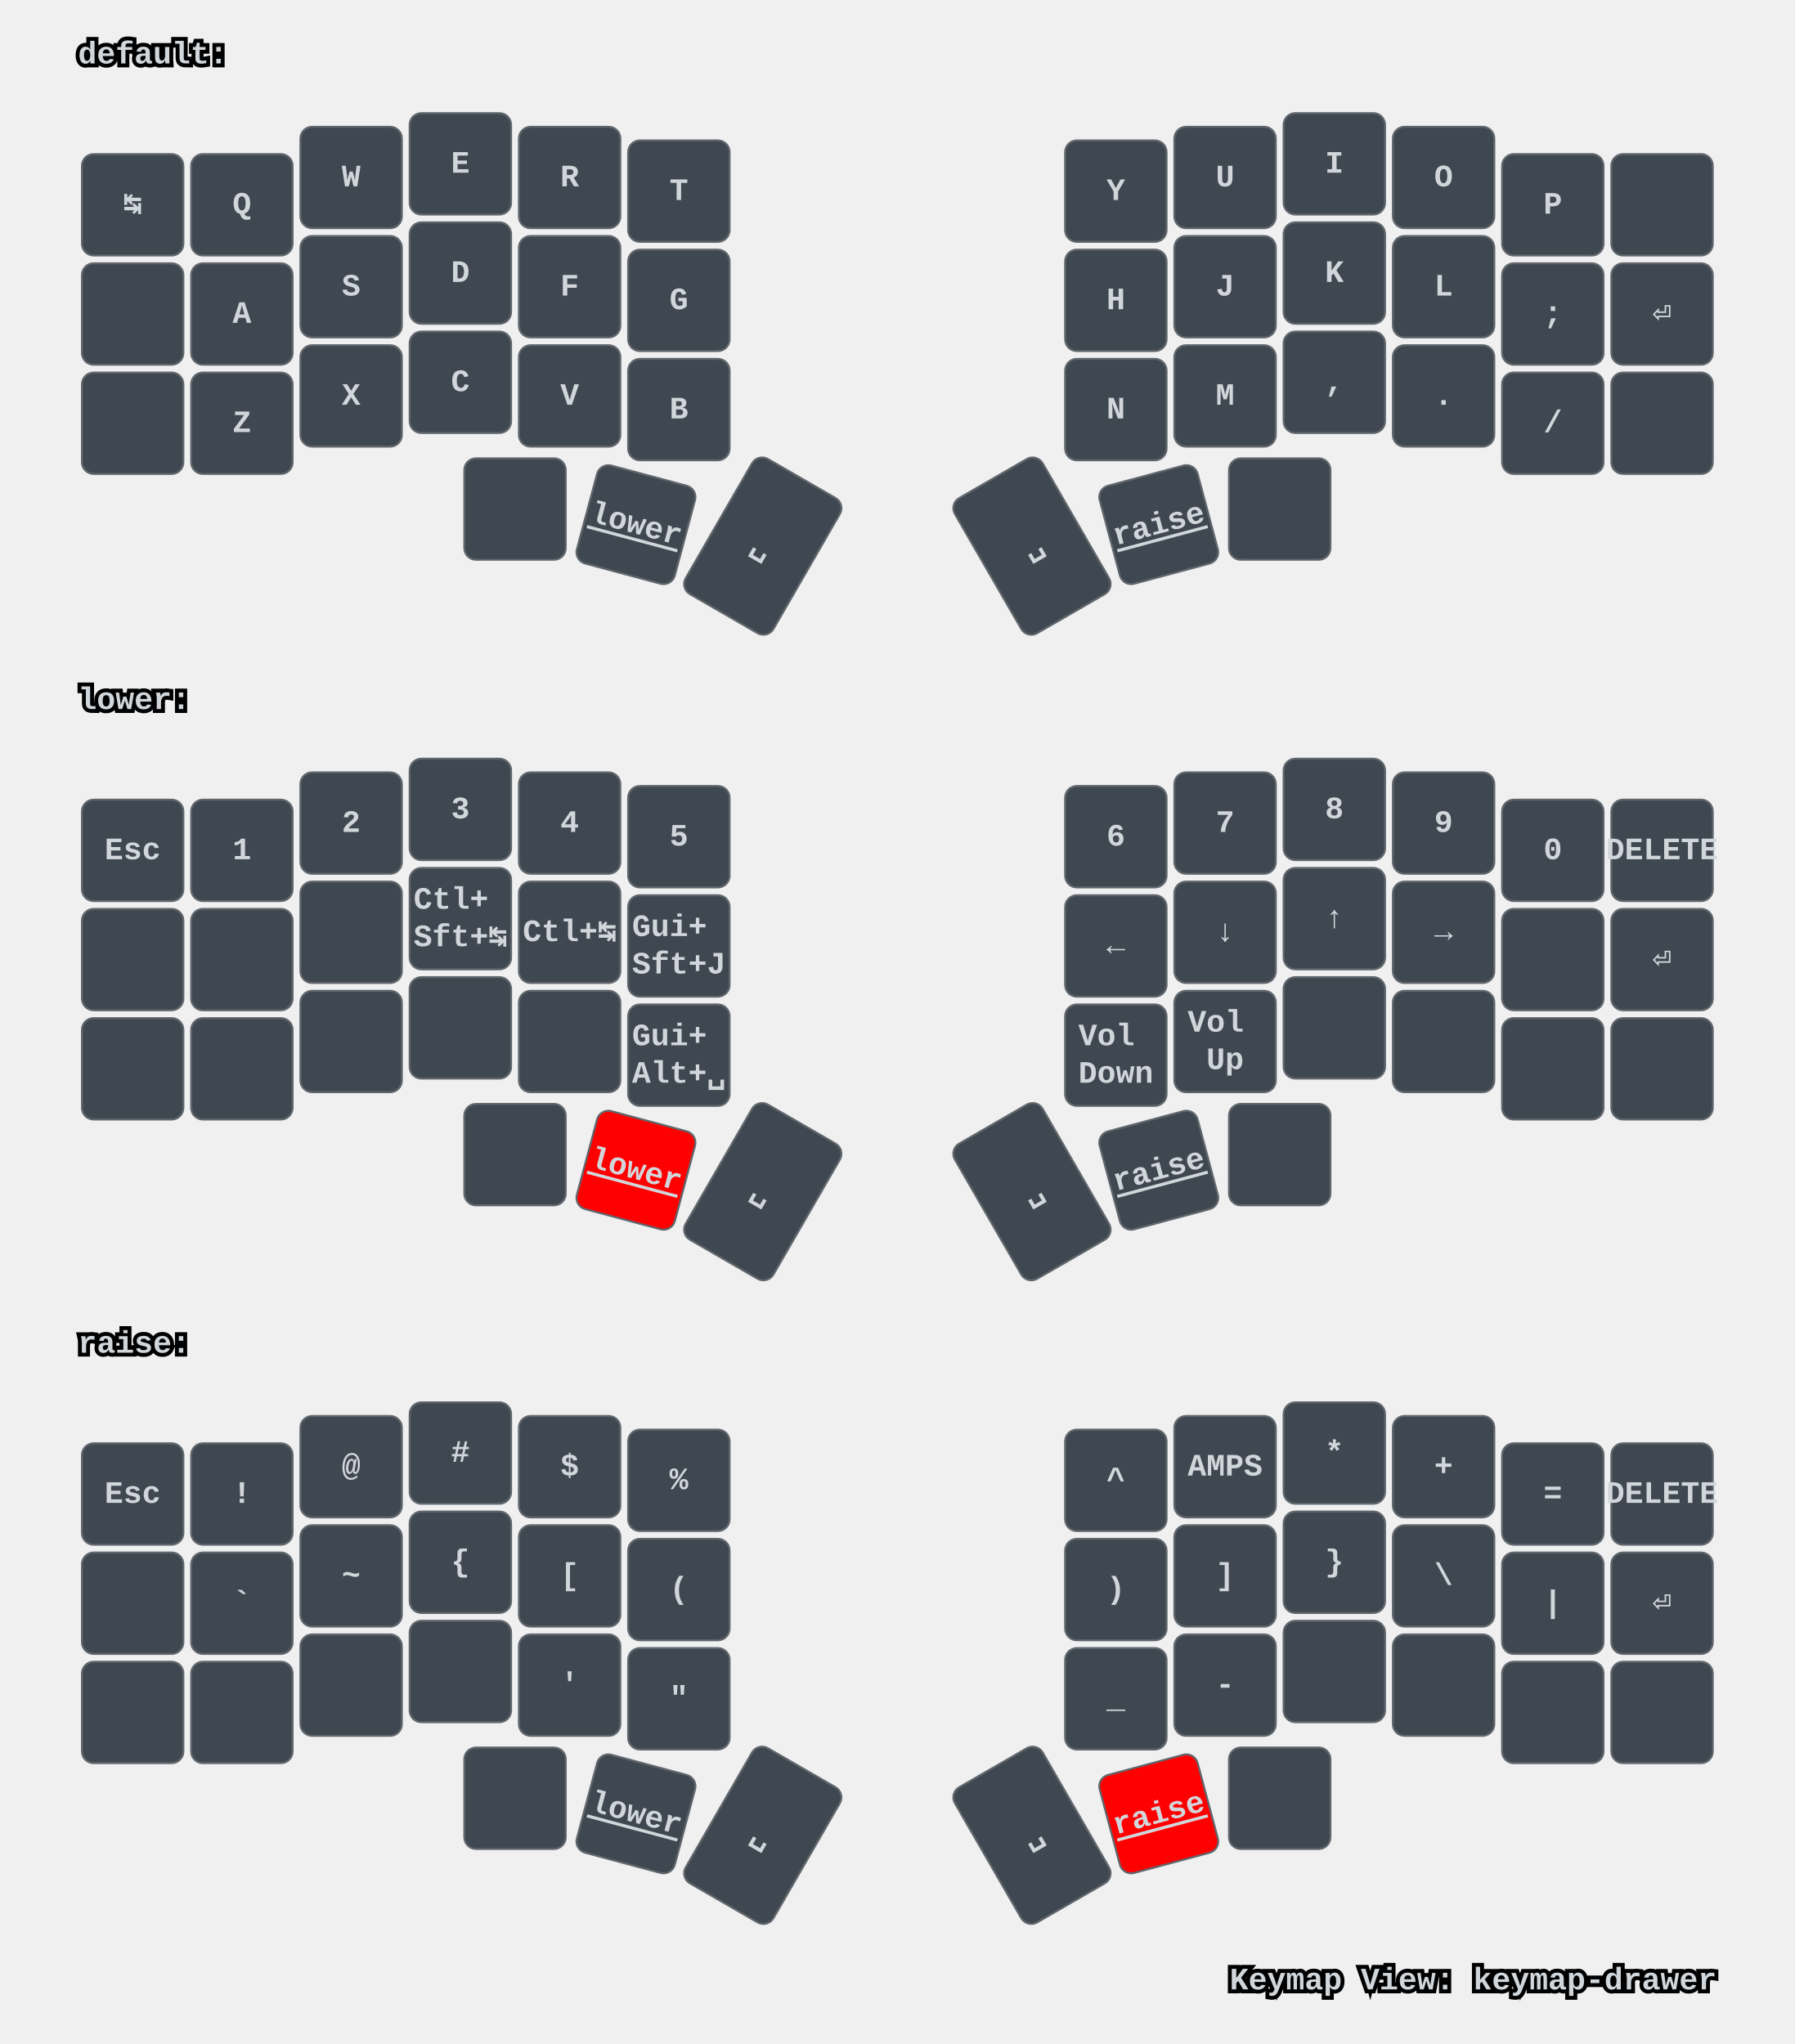
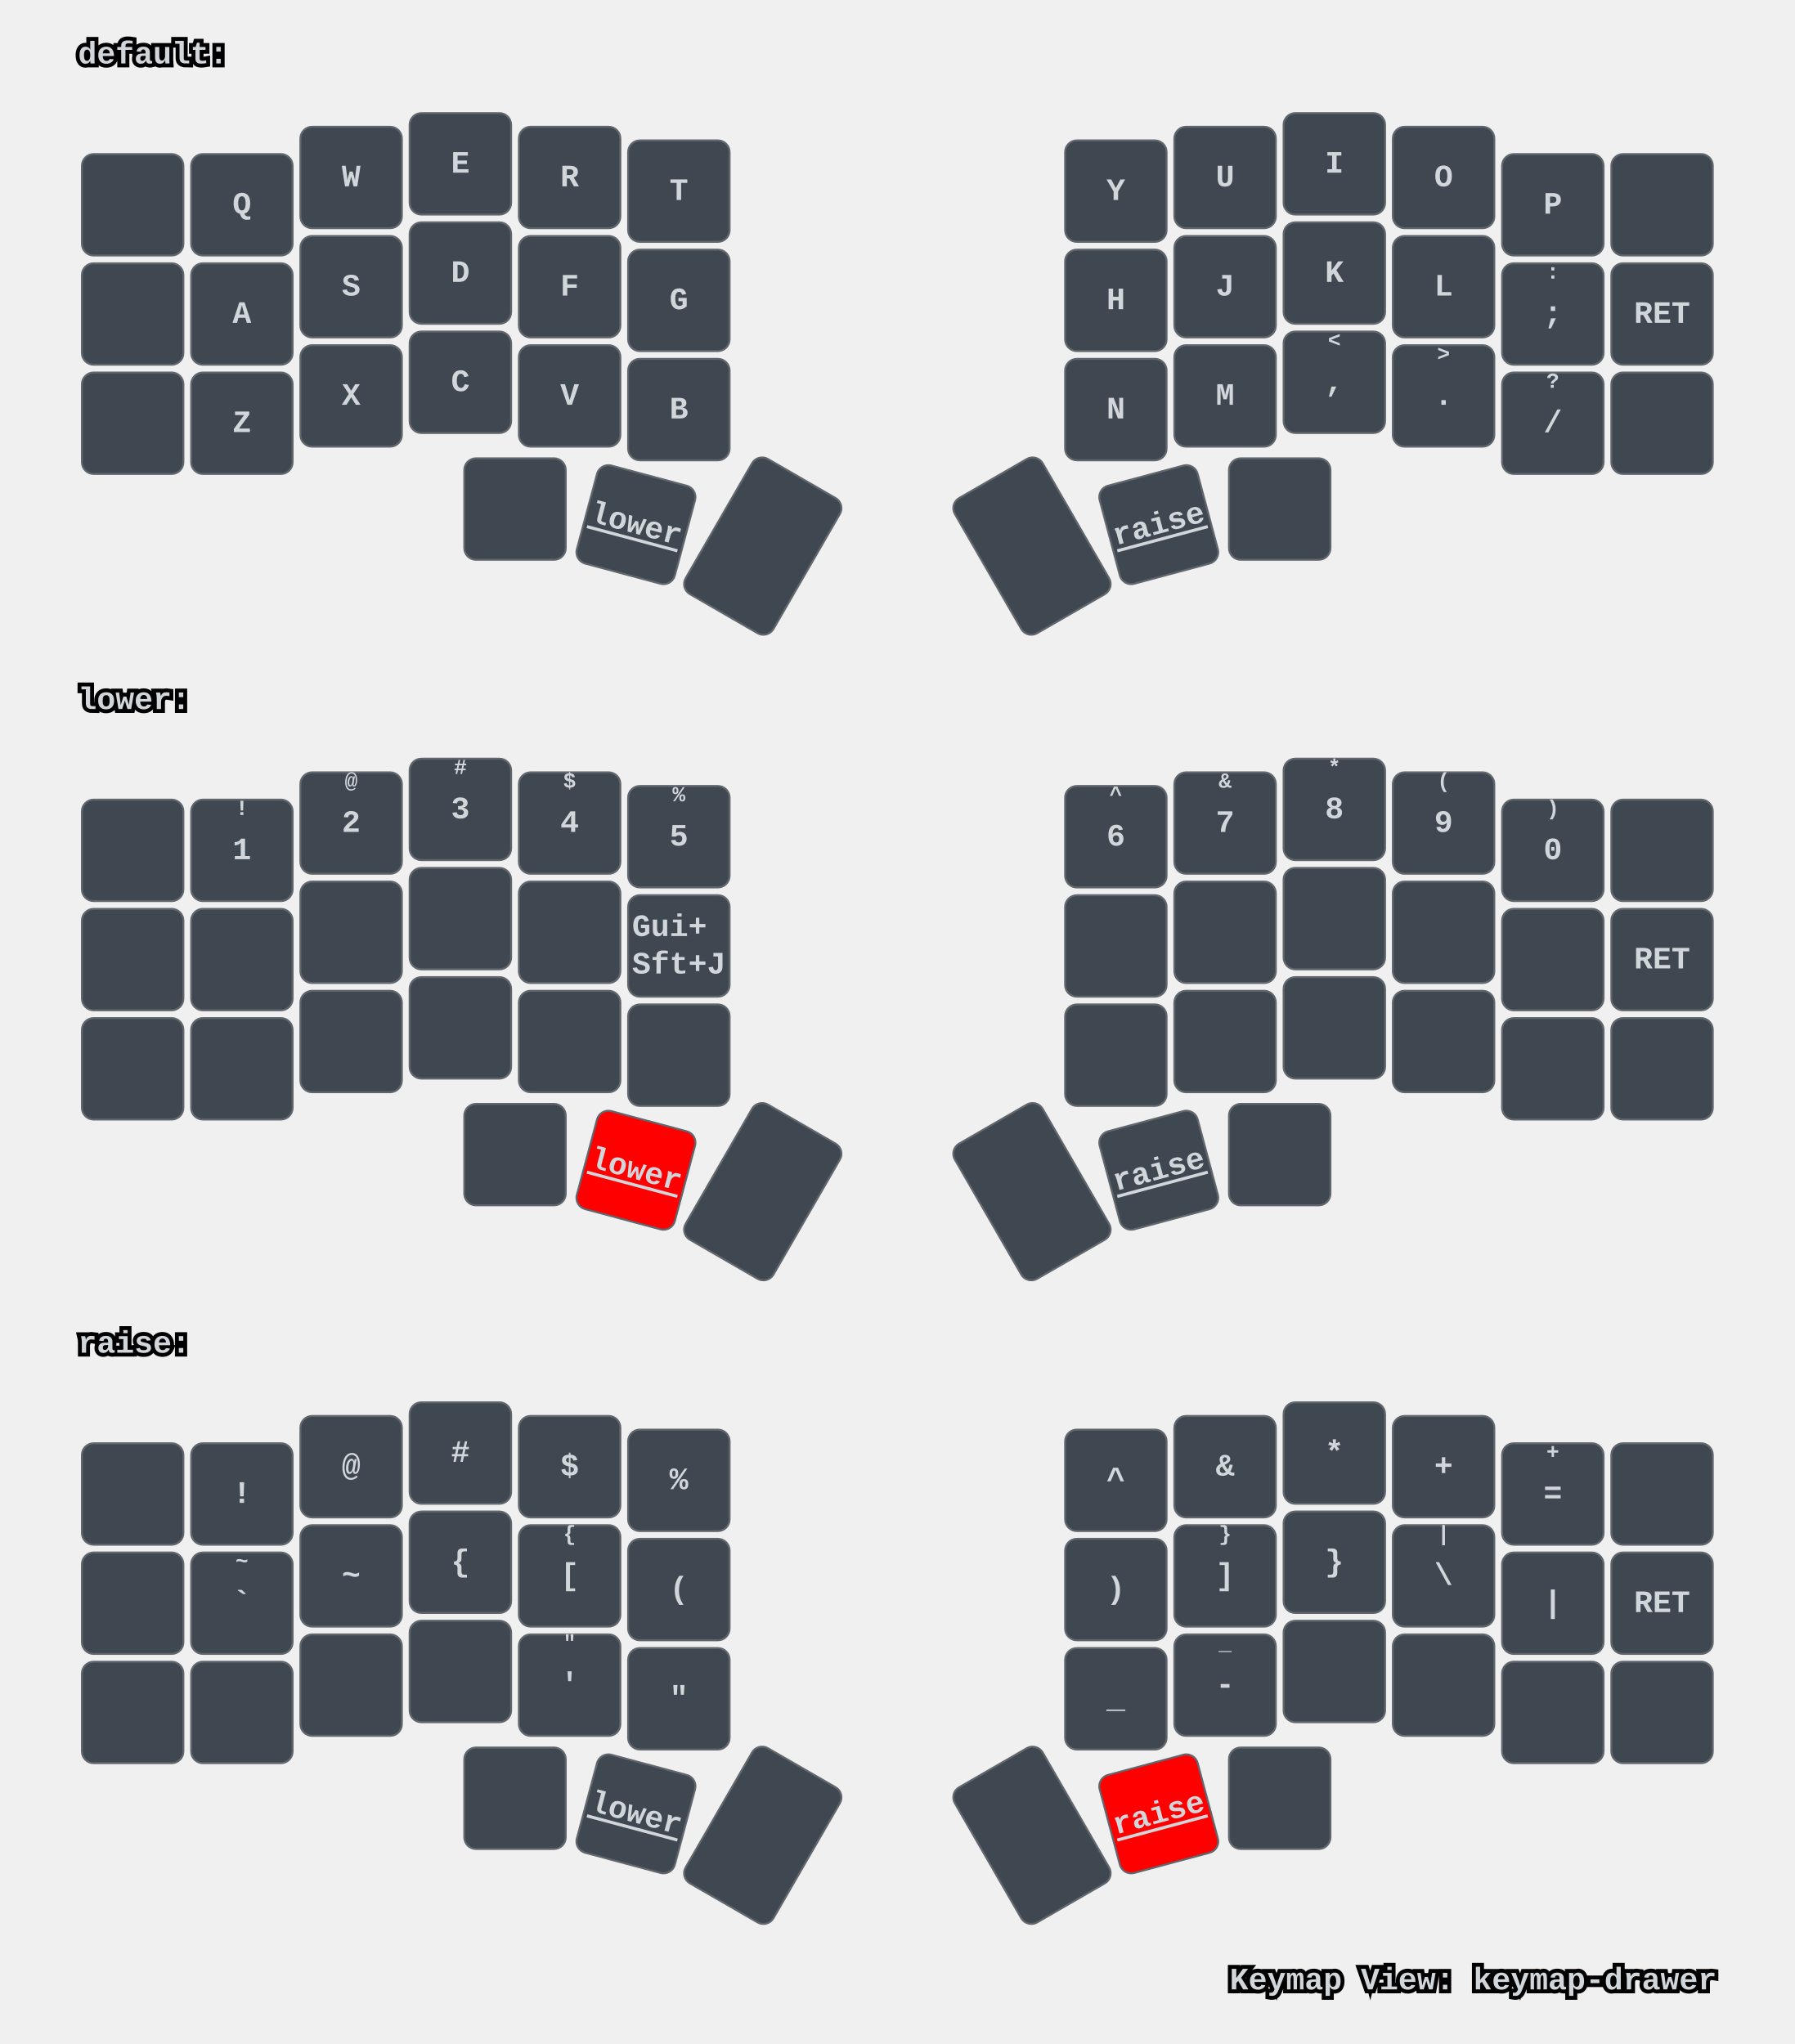
<svg xmlns="http://www.w3.org/2000/svg" xmlns:xlink="http://www.w3.org/1999/xlink" width="920" height="1048" viewBox="0 0 920 1048" class="keymap">
  <defs>/* start glyphs */
<svg id="mdi:apple-keyboard-command">
      <svg id="mdi-apple-keyboard-command" viewBox="0 0 24 24">
        <path d="M6,2A4,4 0 0,1 10,6V8H14V6A4,4 0 0,1 18,2A4,4 0 0,1 22,6A4,4 0 0,1 18,10H16V14H18A4,4 0 0,1 22,18A4,4 0 0,1 18,22A4,4 0 0,1 14,18V16H10V18A4,4 0 0,1 6,22A4,4 0 0,1 2,18A4,4 0 0,1 6,14H8V10H6A4,4 0 0,1 2,6A4,4 0 0,1 6,2M16,18A2,2 0 0,0 18,20A2,2 0 0,0 20,18A2,2 0 0,0 18,16H16V18M14,10H10V14H14V10M6,16A2,2 0 0,0 4,18A2,2 0 0,0 6,20A2,2 0 0,0 8,18V16H6M8,6A2,2 0 0,0 6,4A2,2 0 0,0 4,6A2,2 0 0,0 6,8H8V6M18,8A2,2 0 0,0 20,6A2,2 0 0,0 18,4A2,2 0 0,0 16,6V8H18Z" />
      </svg>
    </svg>
    <svg id="mdi:apple-keyboard-control">
      <svg id="mdi-apple-keyboard-control" viewBox="0 0 24 24">
        <path d="M19.78,11.78L18.36,13.19L12,6.83L5.64,13.19L4.22,11.78L12,4L19.78,11.78Z" />
      </svg>
    </svg>
    <svg id="mdi:apple-keyboard-option">
      <svg id="mdi-apple-keyboard-option" viewBox="0 0 24 24">
        <path d="M3,4H9.11L16.15,18H21V20H14.88L7.84,6H3V4M14,4H21V6H14V4Z" />
      </svg>
    </svg>
    <svg id="mdi:apple-keyboard-shift">
      <svg id="mdi-apple-keyboard-shift" viewBox="0 0 24 24">
        <path d="M15,18V12H17.17L12,6.83L6.83,12H9V18H15M12,4L22,14H17V20H7V14H2L12,4Z" />
      </svg>
    </svg>
+     <svg id="mdi:arrow-down-bold">
+       <svg id="mdi-arrow-down-bold" viewBox="0 0 24 24">
+         <path d="M9,4H15V12H19.84L12,19.84L4.16,12H9V4Z" />
+       </svg>
+     </svg>
+     <svg id="mdi:arrow-left-bold">
+       <svg id="mdi-arrow-left-bold" viewBox="0 0 24 24">
+         <path d="M20,9V15H12V19.84L4.16,12L12,4.16V9H20Z" />
+       </svg>
+     </svg>
+     <svg id="mdi:arrow-right-bold">
+       <svg id="mdi-arrow-right-bold" viewBox="0 0 24 24">
+         <path d="M4,15V9H12V4.16L19.84,12L12,19.84V15H4Z" />
+       </svg>
+     </svg>
+     <svg id="mdi:arrow-up-bold">
+       <svg id="mdi-arrow-up-bold" viewBox="0 0 24 24">
+         <path d="M15,20H9V12H4.16L12,4.16L19.84,12H15V20Z" />
+       </svg>
+     </svg>
    <svg id="mdi:backspace-outline">
      <svg id="mdi-backspace-outline" viewBox="0 0 24 24">
        <path d="M19,15.59L17.59,17L14,13.41L10.41,17L9,15.59L12.59,12L9,8.41L10.41,7L14,10.59L17.59,7L19,8.41L15.41,12L19,15.59M22,3A2,2 0 0,1 24,5V19A2,2 0 0,1 22,21H7C6.31,21 5.77,20.64 5.41,20.11L0,12L5.41,3.88C5.77,3.35 6.31,3 7,3H22M22,5H7L2.28,12L7,19H22V5Z" />
+       </svg>
+     </svg>
+     <svg id="mdi:backspace-reverse-outline">
+       <svg id="mdi-backspace-reverse-outline" viewBox="0 0 24 24">
+         <path d="M5,15.59L6.41,17L10,13.41L13.59,17L15,15.59L11.41,12L15,8.41L13.59,7L10,10.59L6.41,7L5,8.41L8.59,12L5,15.59M2,3A2,2 0 0,0 0,5V19A2,2 0 0,0 2,21H17C17.69,21 18.23,20.64 18.59,20.11L24,12L18.59,3.88C18.23,3.35 17.69,3 17,3H2M2,5H17L21.72,12L17,19H2V5Z" />
+       </svg>
+     </svg>
+     <svg id="mdi:keyboard-esc">
+       <svg id="mdi-keyboard-esc" viewBox="0 0 24 24">
+         <path d="M1 7H7V9H3V11H7V13H3V15H7V17H1V7M11 7H15V9H11V11H13C14.11 11 15 11.9 15 13V15C15 16.11 14.11 17 13 17H9V15H13V13H11C9.9 13 9 12.11 9 11V9C9 7.9 9.9 7 11 7M19 7H21C22.11 7 23 7.9 23 9V10H21V9H19V15H21V14H23V15C23 16.11 22.11 17 21 17H19C17.9 17 17 16.11 17 15V9C17 7.9 17.9 7 19 7Z" />
+       </svg>
+     </svg>
+     <svg id="mdi:keyboard-space">
+       <svg id="mdi-keyboard-space" viewBox="0 0 24 24">
+         <path d="M3 15H5V19H19V15H21V19C21 20.1 20.1 21 19 21H5C3.9 21 3 20.1 3 19V15Z" />
+       </svg>
+     </svg>
+     <svg id="mdi:keyboard-tab">
+       <svg id="mdi-keyboard-tab" viewBox="0 0 24 24">
+         <path d="M20,18H22V6H20M11.59,7.41L15.17,11H1V13H15.17L11.59,16.58L13,18L19,12L13,6L11.59,7.41Z" />
+       </svg>
+     </svg>
+     <svg id="mdi:volume-high">
+       <svg id="mdi-volume-high" viewBox="0 0 24 24">
+         <path d="M14,3.23V5.29C16.89,6.15 19,8.83 19,12C19,15.17 16.89,17.84 14,18.7V20.77C18,19.86 21,16.28 21,12C21,7.72 18,4.14 14,3.23M16.5,12C16.5,10.23 15.5,8.71 14,7.97V16C15.5,15.29 16.5,13.76 16.5,12M3,9V15H7L12,20V4L7,9H3Z" />
+       </svg>
+     </svg>
+     <svg id="mdi:volume-low">
+       <svg id="mdi-volume-low" viewBox="0 0 24 24">
+         <path d="M7,9V15H11L16,20V4L11,9H7Z" />
      </svg>
    </svg>
  </defs>/* end glyphs */
<style>/* inherit to force styles through use tags */
svg path {
    fill: inherit;
}

/* font and background color specifications */
svg.keymap {
    font-family: SFMono-Regular,Consolas,Liberation Mono,Menlo,monospace;
    font-size: 14px;
    font-kerning: normal;
    text-rendering: optimizeLegibility;
    fill: #24292e;
}

/* default key styling */
rect.key {
    fill: #f6f8fa;
}

rect.key, rect.combo {
    stroke: #c9cccf;
    stroke-width: 1;
}

/* default key side styling, only used is draw_key_sides is set */
rect.side {
    filter: brightness(90%);
}

/* color accent for combo boxes */
rect.combo, rect.combo-separate {
    fill: #cdf;
}

/* color accent for held keys */
rect.held, rect.combo.held {
    fill: #fdd;
}

/* color accent for ghost (optional) keys */
rect.ghost, rect.combo.ghost {
    stroke-dasharray: 4, 4;
    stroke-width: 2;
}

text {
    text-anchor: middle;
    dominant-baseline: middle;
}

/* styling for layer labels */
text.label {
    font-weight: bold;
    text-anchor: start;
    stroke: white;
    stroke-width: 4;
    paint-order: stroke;
}

/* styling for optional footer */
text.footer {
    text-anchor: end;
    dominant-baseline: auto;
    stroke: white;
    stroke-width: 4;
    paint-order: stroke;
}

/* styling for combo tap, and key non-tap label text */
text.combo, text.hold, text.shifted, text.left, text.right {
    font-size: 11px;
}

text.hold {
    text-anchor: middle;
    dominant-baseline: auto;
}

text.shifted {
    text-anchor: middle;
    dominant-baseline: hanging;
}

text.left {
    text-anchor: start;
}

text.right {
    text-anchor: end;
}

text.layer-activator {
    text-decoration: underline;
}

/* styling for hold/shifted label text in combo box */
text.combo.hold, text.combo.shifted, text.combo.left, text.combo.right {
    font-size: 8px;
}

/* lighter symbol for transparent keys */
text.trans {
    fill: #7b7e81;
}

/* styling for combo dendrons */
path.combo {
    stroke-width: 1;
    stroke: gray;
    fill: none;
}

/* Start Tabler Icons Cleanup */
/* cannot use height/width with glyphs */
.icon-tabler &gt; path {
    fill: inherit;
    stroke: inherit;
    stroke-width: 2;
}
/* hide tabler's default box */
.icon-tabler &gt; path[stroke="none"][fill="none"] {
    visibility: hidden;
}
/* End Tabler Icons Cleanup */

svg.keymap { fill: #d1d6db; }
rect.key { fill: #3f4750; }
rect.key, rect.combo { stroke: #60666c; }
rect.combo, rect.combo-separate { fill: #1f3d7a; }
rect.held, rect.combo.held { fill: #854747; }
text.label, text.footer { stroke: black; }
text.trans { fill: #7e8184; }
path.combo { stroke: #7f7f7f; }

/* For default sytles, see https://github.com/caksoylar/keymap-drawer/blob/main/keymap_drawer/config.py#L85 */

svg.keymap {
  font-family: Ubuntu Mono, Inconsolata, Consolas, Liberation Mono, Menlo, monospace;
  font-size: 16px;
  font-weight: bold;
  text-rendering: optimizeLegibility;
}

/* Color accent for held keys
red = #f00
green = #0f0
blue = #00f
yellow = #ff0
cyan = #0ff
magenta = #f0f
white = #fff
black = #000
grey = #888
light grey = #ccc
#ffc
*/
rect.held, rect.combo.held {
    fill: #f00;
}

/* Technique borrowed and extended from https://github.com/englmaxi/zmk-config/blob/master/keymap-drawer/config.yaml */
.sym_sub_text.tap {
  translate: -5px 2px;
  font-size: 20px;
}
.sym_sub_text.shifted {
  translate: 10px 13px;
  font-size: 10px;
  opacity: 1.0;
}
.combo.sym_sub_text.tap {
  translate: -1px 1px;
}
.combo.sym_sub_text.shifted {
  translate: 7px 5px;
  font-size: 10px;
  opacity: 1.0;
}

/* Toggle */
.toggle.shifted {
  translate: -10px 12px;
}

.toggle.hold {
  translate: 13px -23px;
}

/* Variant for tap-dances */
.tap_dance.tap {
  translate: -7px 0px;
  font-size: 12px;
}
.tap_dance.shifted {
  translate: 7px 17px;
  font-size: 12px;
  opacity: 1.0;
}

/* Variant for symbol next to symbol */
.sym_by_sym.tap {
  translate: -6px 0px;
}
.sym_by_sym.shifted {
  translate: 10px 12px;
  opacity: 1.0;
}

.combo.sym_by_sym.tap {
  translate: -35px 0px;
}
.combo.sym_by_sym.shifted {
  translate: 35px 20px;
  opacity: 1.0;
}

.combo.sym_by_sym.hold {
  visibility: hidden;
}

/* hide hold box for combo sym_by_sym */
.combo.sym_by_sym.hold &gt; path[stroke="none"][fill="none"] {
  visibility: hidden;
}
</style>
  <g transform="translate(40, 0)" class="layer-default">
    <text x="0" y="28" class="label" id="default">default:</text>
    <g transform="translate(0, 56)">
      <g transform="translate(28, 49)" class="key keypos-0">
        <rect rx="6" ry="6" x="-26" y="-26" width="52" height="52" class="key" />
-         <text x="0" y="0" class="key tap">↹</text>
+         <use href="#mdi:keyboard-tab" xlink:href="#mdi:keyboard-tab" x="-9" y="-9" height="18" width="18.0" class="key tap glyph mdi:keyboard-tab" />
      </g>
      <g transform="translate(84, 49)" class="key keypos-1">
        <rect rx="6" ry="6" x="-26" y="-26" width="52" height="52" class="key" />
        <text x="0" y="0" class="key tap">Q</text>
      </g>
      <g transform="translate(140, 35)" class="key keypos-2">
        <rect rx="6" ry="6" x="-26" y="-26" width="52" height="52" class="key" />
        <text x="0" y="0" class="key tap">W</text>
      </g>
      <g transform="translate(196, 28)" class="key keypos-3">
        <rect rx="6" ry="6" x="-26" y="-26" width="52" height="52" class="key" />
        <text x="0" y="0" class="key tap">E</text>
      </g>
      <g transform="translate(252, 35)" class="key keypos-4">
        <rect rx="6" ry="6" x="-26" y="-26" width="52" height="52" class="key" />
        <text x="0" y="0" class="key tap">R</text>
      </g>
      <g transform="translate(308, 42)" class="key keypos-5">
        <rect rx="6" ry="6" x="-26" y="-26" width="52" height="52" class="key" />
        <text x="0" y="0" class="key tap">T</text>
      </g>
      <g transform="translate(532, 42)" class="key keypos-6">
        <rect rx="6" ry="6" x="-26" y="-26" width="52" height="52" class="key" />
        <text x="0" y="0" class="key tap">Y</text>
      </g>
      <g transform="translate(588, 35)" class="key keypos-7">
        <rect rx="6" ry="6" x="-26" y="-26" width="52" height="52" class="key" />
        <text x="0" y="0" class="key tap">U</text>
      </g>
      <g transform="translate(644, 28)" class="key keypos-8">
        <rect rx="6" ry="6" x="-26" y="-26" width="52" height="52" class="key" />
        <text x="0" y="0" class="key tap">I</text>
      </g>
      <g transform="translate(700, 35)" class="key keypos-9">
        <rect rx="6" ry="6" x="-26" y="-26" width="52" height="52" class="key" />
        <text x="0" y="0" class="key tap">O</text>
      </g>
      <g transform="translate(756, 49)" class="key keypos-10">
        <rect rx="6" ry="6" x="-26" y="-26" width="52" height="52" class="key" />
        <text x="0" y="0" class="key tap">P</text>
      </g>
      <g transform="translate(812, 49)" class="key keypos-11">
        <rect rx="6" ry="6" x="-26" y="-26" width="52" height="52" class="key" />
        <use href="#mdi:backspace-outline" xlink:href="#mdi:backspace-outline" x="-9" y="-9" height="18" width="18.0" class="key tap glyph mdi:backspace-outline" />
      </g>
      <g transform="translate(28, 105)" class="key keypos-12">
        <rect rx="6" ry="6" x="-26" y="-26" width="52" height="52" class="key" />
        <use href="#mdi:apple-keyboard-control" xlink:href="#mdi:apple-keyboard-control" x="-9" y="-9" height="18" width="18.0" class="key tap glyph mdi:apple-keyboard-control" />
      </g>
      <g transform="translate(84, 105)" class="key keypos-13">
        <rect rx="6" ry="6" x="-26" y="-26" width="52" height="52" class="key" />
        <text x="0" y="0" class="key tap">A</text>
      </g>
      <g transform="translate(140, 91)" class="key keypos-14">
        <rect rx="6" ry="6" x="-26" y="-26" width="52" height="52" class="key" />
        <text x="0" y="0" class="key tap">S</text>
      </g>
      <g transform="translate(196, 84)" class="key keypos-15">
        <rect rx="6" ry="6" x="-26" y="-26" width="52" height="52" class="key" />
        <text x="0" y="0" class="key tap">D</text>
      </g>
      <g transform="translate(252, 91)" class="key keypos-16">
        <rect rx="6" ry="6" x="-26" y="-26" width="52" height="52" class="key" />
        <text x="0" y="0" class="key tap">F</text>
      </g>
      <g transform="translate(308, 98)" class="key keypos-17">
        <rect rx="6" ry="6" x="-26" y="-26" width="52" height="52" class="key" />
        <text x="0" y="0" class="key tap">G</text>
      </g>
      <g transform="translate(532, 98)" class="key keypos-18">
        <rect rx="6" ry="6" x="-26" y="-26" width="52" height="52" class="key" />
        <text x="0" y="0" class="key tap">H</text>
      </g>
      <g transform="translate(588, 91)" class="key keypos-19">
        <rect rx="6" ry="6" x="-26" y="-26" width="52" height="52" class="key" />
        <text x="0" y="0" class="key tap">J</text>
      </g>
      <g transform="translate(644, 84)" class="key keypos-20">
        <rect rx="6" ry="6" x="-26" y="-26" width="52" height="52" class="key" />
        <text x="0" y="0" class="key tap">K</text>
      </g>
      <g transform="translate(700, 91)" class="key keypos-21">
        <rect rx="6" ry="6" x="-26" y="-26" width="52" height="52" class="key" />
        <text x="0" y="0" class="key tap">L</text>
      </g>
      <g transform="translate(756, 105)" class="key keypos-22">
        <rect rx="6" ry="6" x="-26" y="-26" width="52" height="52" class="key" />
        <text x="0" y="0" class="key tap">;</text>
+         <text x="0" y="-24" class="key shifted">:</text>
      </g>
      <g transform="translate(812, 105)" class="key keypos-23">
        <rect rx="6" ry="6" x="-26" y="-26" width="52" height="52" class="key" />
-         <text x="0" y="0" class="key tap">⏎</text>
+         <text x="0" y="0" class="key tap">RET</text>
      </g>
      <g transform="translate(28, 161)" class="key keypos-24">
        <rect rx="6" ry="6" x="-26" y="-26" width="52" height="52" class="key" />
        <use href="#mdi:apple-keyboard-shift" xlink:href="#mdi:apple-keyboard-shift" x="-9" y="-9" height="18" width="18.0" class="key tap glyph mdi:apple-keyboard-shift" />
      </g>
      <g transform="translate(84, 161)" class="key keypos-25">
        <rect rx="6" ry="6" x="-26" y="-26" width="52" height="52" class="key" />
        <text x="0" y="0" class="key tap">Z</text>
      </g>
      <g transform="translate(140, 147)" class="key keypos-26">
        <rect rx="6" ry="6" x="-26" y="-26" width="52" height="52" class="key" />
        <text x="0" y="0" class="key tap">X</text>
      </g>
      <g transform="translate(196, 140)" class="key keypos-27">
        <rect rx="6" ry="6" x="-26" y="-26" width="52" height="52" class="key" />
        <text x="0" y="0" class="key tap">C</text>
      </g>
      <g transform="translate(252, 147)" class="key keypos-28">
        <rect rx="6" ry="6" x="-26" y="-26" width="52" height="52" class="key" />
        <text x="0" y="0" class="key tap">V</text>
      </g>
      <g transform="translate(308, 154)" class="key keypos-29">
        <rect rx="6" ry="6" x="-26" y="-26" width="52" height="52" class="key" />
        <text x="0" y="0" class="key tap">B</text>
      </g>
      <g transform="translate(532, 154)" class="key keypos-30">
        <rect rx="6" ry="6" x="-26" y="-26" width="52" height="52" class="key" />
        <text x="0" y="0" class="key tap">N</text>
      </g>
      <g transform="translate(588, 147)" class="key keypos-31">
        <rect rx="6" ry="6" x="-26" y="-26" width="52" height="52" class="key" />
        <text x="0" y="0" class="key tap">M</text>
      </g>
      <g transform="translate(644, 140)" class="key keypos-32">
        <rect rx="6" ry="6" x="-26" y="-26" width="52" height="52" class="key" />
        <text x="0" y="0" class="key tap">,</text>
+         <text x="0" y="-24" class="key shifted">&lt;</text>
      </g>
      <g transform="translate(700, 147)" class="key keypos-33">
        <rect rx="6" ry="6" x="-26" y="-26" width="52" height="52" class="key" />
        <text x="0" y="0" class="key tap">.</text>
+         <text x="0" y="-24" class="key shifted">&gt;</text>
      </g>
      <g transform="translate(756, 161)" class="key keypos-34">
        <rect rx="6" ry="6" x="-26" y="-26" width="52" height="52" class="key" />
        <text x="0" y="0" class="key tap">/</text>
+         <text x="0" y="-24" class="key shifted">?</text>
      </g>
      <g transform="translate(812, 161)" class="key keypos-35">
        <rect rx="6" ry="6" x="-26" y="-26" width="52" height="52" class="key" />
        <use href="#mdi:apple-keyboard-shift" xlink:href="#mdi:apple-keyboard-shift" x="-9" y="-9" height="18" width="18.0" class="key tap glyph mdi:apple-keyboard-shift" />
      </g>
      <g transform="translate(224, 205)" class="key keypos-36">
        <rect rx="6" ry="6" x="-26" y="-26" width="52" height="52" class="key" />
        <use href="#mdi:apple-keyboard-command" xlink:href="#mdi:apple-keyboard-command" x="-9" y="-9" height="18" width="18.0" class="key tap glyph mdi:apple-keyboard-command" />
      </g>
      <g transform="translate(286, 213) rotate(15.0)" class="key keypos-37">
        <rect rx="6" ry="6" x="-26" y="-26" width="52" height="52" class="key" />
        <a href="#lower">
          <text x="0" y="0" class="key tap layer-activator">lower</text>
        </a>
      </g>
      <g transform="translate(351, 224) rotate(30.0)" class="key keypos-38">
        <rect rx="6" ry="6" x="-26" y="-40" width="52" height="80" class="key" />
-         <text x="0" y="0" class="key tap">␣</text>
+         <use href="#mdi:keyboard-space" xlink:href="#mdi:keyboard-space" x="-9" y="-9" height="18" width="18.0" class="key tap glyph mdi:keyboard-space" />
      </g>
      <g transform="translate(489, 224) rotate(-30.0)" class="key keypos-39">
        <rect rx="6" ry="6" x="-26" y="-40" width="52" height="80" class="key" />
-         <text x="0" y="0" class="key tap">␣</text>
+         <use href="#mdi:keyboard-space" xlink:href="#mdi:keyboard-space" x="-9" y="-9" height="18" width="18.0" class="key tap glyph mdi:keyboard-space" />
      </g>
      <g transform="translate(554, 213) rotate(-15.0)" class="key keypos-40">
        <rect rx="6" ry="6" x="-26" y="-26" width="52" height="52" class="key" />
        <a href="#raise">
          <text x="0" y="0" class="key tap layer-activator">raise</text>
        </a>
      </g>
      <g transform="translate(616, 205)" class="key keypos-41">
        <rect rx="6" ry="6" x="-26" y="-26" width="52" height="52" class="key" />
        <use href="#mdi:apple-keyboard-option" xlink:href="#mdi:apple-keyboard-option" x="-9" y="-9" height="18" width="18.0" class="key tap glyph mdi:apple-keyboard-option" />
      </g>
    </g>
  </g>
  <g transform="translate(40, 331)" class="layer-lower">
    <text x="0" y="28" class="label" id="lower">lower:</text>
    <g transform="translate(0, 56)">
      <g transform="translate(28, 49)" class="key keypos-0">
        <rect rx="6" ry="6" x="-26" y="-26" width="52" height="52" class="key" />
-         <text x="0" y="0" class="key tap">Esc</text>
+         <use href="#mdi:keyboard-esc" xlink:href="#mdi:keyboard-esc" x="-9" y="-9" height="18" width="18.0" class="key tap glyph mdi:keyboard-esc" />
      </g>
      <g transform="translate(84, 49)" class="key keypos-1">
        <rect rx="6" ry="6" x="-26" y="-26" width="52" height="52" class="key" />
        <text x="0" y="0" class="key tap">1</text>
+         <text x="0" y="-24" class="key shifted">!</text>
      </g>
      <g transform="translate(140, 35)" class="key keypos-2">
        <rect rx="6" ry="6" x="-26" y="-26" width="52" height="52" class="key" />
        <text x="0" y="0" class="key tap">2</text>
+         <text x="0" y="-24" class="key shifted">@</text>
      </g>
      <g transform="translate(196, 28)" class="key keypos-3">
        <rect rx="6" ry="6" x="-26" y="-26" width="52" height="52" class="key" />
        <text x="0" y="0" class="key tap">3</text>
+         <text x="0" y="-24" class="key shifted">#</text>
      </g>
      <g transform="translate(252, 35)" class="key keypos-4">
        <rect rx="6" ry="6" x="-26" y="-26" width="52" height="52" class="key" />
        <text x="0" y="0" class="key tap">4</text>
+         <text x="0" y="-24" class="key shifted">$</text>
      </g>
      <g transform="translate(308, 42)" class="key keypos-5">
        <rect rx="6" ry="6" x="-26" y="-26" width="52" height="52" class="key" />
        <text x="0" y="0" class="key tap">5</text>
+         <text x="0" y="-24" class="key shifted">%</text>
      </g>
      <g transform="translate(532, 42)" class="key keypos-6">
        <rect rx="6" ry="6" x="-26" y="-26" width="52" height="52" class="key" />
        <text x="0" y="0" class="key tap">6</text>
+         <text x="0" y="-24" class="key shifted">^</text>
      </g>
      <g transform="translate(588, 35)" class="key keypos-7">
        <rect rx="6" ry="6" x="-26" y="-26" width="52" height="52" class="key" />
        <text x="0" y="0" class="key tap">7</text>
+         <text x="0" y="-24" class="key shifted">&amp;</text>
      </g>
      <g transform="translate(644, 28)" class="key keypos-8">
        <rect rx="6" ry="6" x="-26" y="-26" width="52" height="52" class="key" />
        <text x="0" y="0" class="key tap">8</text>
+         <text x="0" y="-24" class="key shifted">*</text>
      </g>
      <g transform="translate(700, 35)" class="key keypos-9">
        <rect rx="6" ry="6" x="-26" y="-26" width="52" height="52" class="key" />
        <text x="0" y="0" class="key tap">9</text>
+         <text x="0" y="-24" class="key shifted">(</text>
      </g>
      <g transform="translate(756, 49)" class="key keypos-10">
        <rect rx="6" ry="6" x="-26" y="-26" width="52" height="52" class="key" />
        <text x="0" y="0" class="key tap">0</text>
+         <text x="0" y="-24" class="key shifted">)</text>
      </g>
      <g transform="translate(812, 49)" class="key keypos-11">
        <rect rx="6" ry="6" x="-26" y="-26" width="52" height="52" class="key" />
-         <text x="0" y="0" class="key tap">DELETE</text>
+         <use href="#mdi:backspace-reverse-outline" xlink:href="#mdi:backspace-reverse-outline" x="-9" y="-9" height="18" width="18.0" class="key tap glyph mdi:backspace-reverse-outline" />
      </g>
      <g transform="translate(28, 105)" class="key keypos-12">
        <rect rx="6" ry="6" x="-26" y="-26" width="52" height="52" class="key" />
        <use href="#mdi:apple-keyboard-control" xlink:href="#mdi:apple-keyboard-control" x="-9" y="-9" height="18" width="18.0" class="key tap glyph mdi:apple-keyboard-control" />
      </g>
      <g transform="translate(84, 105)" class="key keypos-13">
        <rect rx="6" ry="6" x="-26" y="-26" width="52" height="52" class="key" />
      </g>
      <g transform="translate(140, 91)" class="key keypos-14">
        <rect rx="6" ry="6" x="-26" y="-26" width="52" height="52" class="key" />
      </g>
      <g transform="translate(196, 84)" class="key keypos-15">
        <rect rx="6" ry="6" x="-26" y="-26" width="52" height="52" class="key" />
-         <text x="0" y="0" class="key tap">
-           <tspan x="0" dy="-0.6em">Ctl+</tspan>
-           <tspan x="0" dy="1.2em">Sft+↹</tspan>
-         </text>
+         <use href="#mdi:keyboard-tab" xlink:href="#mdi:keyboard-tab" x="-9" y="-9" height="18" width="18.0" class="key tap glyph mdi:keyboard-tab" />
      </g>
      <g transform="translate(252, 91)" class="key keypos-16">
        <rect rx="6" ry="6" x="-26" y="-26" width="52" height="52" class="key" />
-         <text x="0" y="0" class="key tap">Ctl+↹</text>
+         <use href="#mdi:keyboard-tab" xlink:href="#mdi:keyboard-tab" x="-9" y="-9" height="18" width="18.0" class="key tap glyph mdi:keyboard-tab" />
      </g>
      <g transform="translate(308, 98)" class="key keypos-17">
        <rect rx="6" ry="6" x="-26" y="-26" width="52" height="52" class="key" />
        <text x="0" y="0" class="key tap">
          <tspan x="0" dy="-0.6em">Gui+</tspan>
          <tspan x="0" dy="1.2em">Sft+J</tspan>
        </text>
      </g>
      <g transform="translate(532, 98)" class="key keypos-18">
        <rect rx="6" ry="6" x="-26" y="-26" width="52" height="52" class="key" />
-         <text x="0" y="0" class="key tap">←</text>
+         <use href="#mdi:arrow-left-bold" xlink:href="#mdi:arrow-left-bold" x="-9" y="-9" height="18" width="18.0" class="key tap glyph mdi:arrow-left-bold" />
      </g>
      <g transform="translate(588, 91)" class="key keypos-19">
        <rect rx="6" ry="6" x="-26" y="-26" width="52" height="52" class="key" />
-         <text x="0" y="0" class="key tap">↓</text>
+         <use href="#mdi:arrow-down-bold" xlink:href="#mdi:arrow-down-bold" x="-9" y="-9" height="18" width="18.0" class="key tap glyph mdi:arrow-down-bold" />
      </g>
      <g transform="translate(644, 84)" class="key keypos-20">
        <rect rx="6" ry="6" x="-26" y="-26" width="52" height="52" class="key" />
-         <text x="0" y="0" class="key tap">↑</text>
+         <use href="#mdi:arrow-up-bold" xlink:href="#mdi:arrow-up-bold" x="-9" y="-9" height="18" width="18.0" class="key tap glyph mdi:arrow-up-bold" />
      </g>
      <g transform="translate(700, 91)" class="key keypos-21">
        <rect rx="6" ry="6" x="-26" y="-26" width="52" height="52" class="key" />
-         <text x="0" y="0" class="key tap">→</text>
+         <use href="#mdi:arrow-right-bold" xlink:href="#mdi:arrow-right-bold" x="-9" y="-9" height="18" width="18.0" class="key tap glyph mdi:arrow-right-bold" />
      </g>
      <g transform="translate(756, 105)" class="key keypos-22">
        <rect rx="6" ry="6" x="-26" y="-26" width="52" height="52" class="key" />
      </g>
      <g transform="translate(812, 105)" class="key keypos-23">
        <rect rx="6" ry="6" x="-26" y="-26" width="52" height="52" class="key" />
-         <text x="0" y="0" class="key tap">⏎</text>
+         <text x="0" y="0" class="key tap">RET</text>
      </g>
      <g transform="translate(28, 161)" class="key keypos-24">
        <rect rx="6" ry="6" x="-26" y="-26" width="52" height="52" class="key" />
        <use href="#mdi:apple-keyboard-shift" xlink:href="#mdi:apple-keyboard-shift" x="-9" y="-9" height="18" width="18.0" class="key tap glyph mdi:apple-keyboard-shift" />
      </g>
      <g transform="translate(84, 161)" class="key keypos-25">
        <rect rx="6" ry="6" x="-26" y="-26" width="52" height="52" class="key" />
      </g>
      <g transform="translate(140, 147)" class="key keypos-26">
        <rect rx="6" ry="6" x="-26" y="-26" width="52" height="52" class="key" />
      </g>
      <g transform="translate(196, 140)" class="key keypos-27">
        <rect rx="6" ry="6" x="-26" y="-26" width="52" height="52" class="key" />
      </g>
      <g transform="translate(252, 147)" class="key keypos-28">
        <rect rx="6" ry="6" x="-26" y="-26" width="52" height="52" class="key" />
      </g>
      <g transform="translate(308, 154)" class="key keypos-29">
        <rect rx="6" ry="6" x="-26" y="-26" width="52" height="52" class="key" />
-         <text x="0" y="0" class="key tap">
-           <tspan x="0" dy="-0.6em">Gui+</tspan>
-           <tspan x="0" dy="1.2em">Alt+␣</tspan>
-         </text>
+         <use href="#mdi:keyboard-space" xlink:href="#mdi:keyboard-space" x="-9" y="-9" height="18" width="18.0" class="key tap glyph mdi:keyboard-space" />
      </g>
      <g transform="translate(532, 154)" class="key keypos-30">
        <rect rx="6" ry="6" x="-26" y="-26" width="52" height="52" class="key" />
-         <text x="0" y="0" class="key tap">
-           <tspan x="0" dy="-0.6em">Vol</tspan>
-           <tspan x="0" dy="1.2em">Down</tspan>
-         </text>
+         <use href="#mdi:volume-low" xlink:href="#mdi:volume-low" x="-9" y="-9" height="18" width="18.0" class="key tap glyph mdi:volume-low" />
      </g>
      <g transform="translate(588, 147)" class="key keypos-31">
        <rect rx="6" ry="6" x="-26" y="-26" width="52" height="52" class="key" />
-         <text x="0" y="0" class="key tap">
-           <tspan x="0" dy="-0.6em">Vol</tspan>
-           <tspan x="0" dy="1.2em">Up</tspan>
-         </text>
+         <use href="#mdi:volume-high" xlink:href="#mdi:volume-high" x="-9" y="-9" height="18" width="18.0" class="key tap glyph mdi:volume-high" />
      </g>
      <g transform="translate(644, 140)" class="key keypos-32">
        <rect rx="6" ry="6" x="-26" y="-26" width="52" height="52" class="key" />
      </g>
      <g transform="translate(700, 147)" class="key keypos-33">
        <rect rx="6" ry="6" x="-26" y="-26" width="52" height="52" class="key" />
      </g>
      <g transform="translate(756, 161)" class="key keypos-34">
        <rect rx="6" ry="6" x="-26" y="-26" width="52" height="52" class="key" />
      </g>
      <g transform="translate(812, 161)" class="key keypos-35">
        <rect rx="6" ry="6" x="-26" y="-26" width="52" height="52" class="key" />
        <use href="#mdi:apple-keyboard-shift" xlink:href="#mdi:apple-keyboard-shift" x="-9" y="-9" height="18" width="18.0" class="key tap glyph mdi:apple-keyboard-shift" />
      </g>
      <g transform="translate(224, 205)" class="key keypos-36">
        <rect rx="6" ry="6" x="-26" y="-26" width="52" height="52" class="key" />
        <use href="#mdi:apple-keyboard-command" xlink:href="#mdi:apple-keyboard-command" x="-9" y="-9" height="18" width="18.0" class="key tap glyph mdi:apple-keyboard-command" />
      </g>
      <g transform="translate(286, 213) rotate(15.0)" class="key held keypos-37">
        <rect rx="6" ry="6" x="-26" y="-26" width="52" height="52" class="key held" />
        <a href="#lower">
          <text x="0" y="0" class="key held tap layer-activator">lower</text>
        </a>
      </g>
      <g transform="translate(351, 224) rotate(30.0)" class="key keypos-38">
        <rect rx="6" ry="6" x="-26" y="-40" width="52" height="80" class="key" />
-         <text x="0" y="0" class="key tap">␣</text>
+         <use href="#mdi:keyboard-space" xlink:href="#mdi:keyboard-space" x="-9" y="-9" height="18" width="18.0" class="key tap glyph mdi:keyboard-space" />
      </g>
      <g transform="translate(489, 224) rotate(-30.0)" class="key keypos-39">
        <rect rx="6" ry="6" x="-26" y="-40" width="52" height="80" class="key" />
-         <text x="0" y="0" class="key tap">␣</text>
+         <use href="#mdi:keyboard-space" xlink:href="#mdi:keyboard-space" x="-9" y="-9" height="18" width="18.0" class="key tap glyph mdi:keyboard-space" />
      </g>
      <g transform="translate(554, 213) rotate(-15.0)" class="key keypos-40">
        <rect rx="6" ry="6" x="-26" y="-26" width="52" height="52" class="key" />
        <a href="#raise">
          <text x="0" y="0" class="key tap layer-activator">raise</text>
        </a>
      </g>
      <g transform="translate(616, 205)" class="key keypos-41">
        <rect rx="6" ry="6" x="-26" y="-26" width="52" height="52" class="key" />
        <use href="#mdi:apple-keyboard-option" xlink:href="#mdi:apple-keyboard-option" x="-9" y="-9" height="18" width="18.0" class="key tap glyph mdi:apple-keyboard-option" />
      </g>
    </g>
  </g>
  <g transform="translate(40, 661)" class="layer-raise">
    <text x="0" y="28" class="label" id="raise">raise:</text>
    <g transform="translate(0, 56)">
      <g transform="translate(28, 49)" class="key keypos-0">
        <rect rx="6" ry="6" x="-26" y="-26" width="52" height="52" class="key" />
-         <text x="0" y="0" class="key tap">Esc</text>
+         <use href="#mdi:keyboard-esc" xlink:href="#mdi:keyboard-esc" x="-9" y="-9" height="18" width="18.0" class="key tap glyph mdi:keyboard-esc" />
      </g>
      <g transform="translate(84, 49)" class="key keypos-1">
        <rect rx="6" ry="6" x="-26" y="-26" width="52" height="52" class="key" />
        <text x="0" y="0" class="key tap">!</text>
      </g>
      <g transform="translate(140, 35)" class="key keypos-2">
        <rect rx="6" ry="6" x="-26" y="-26" width="52" height="52" class="key" />
        <text x="0" y="0" class="key tap">@</text>
      </g>
      <g transform="translate(196, 28)" class="key keypos-3">
        <rect rx="6" ry="6" x="-26" y="-26" width="52" height="52" class="key" />
        <text x="0" y="0" class="key tap">#</text>
      </g>
      <g transform="translate(252, 35)" class="key keypos-4">
        <rect rx="6" ry="6" x="-26" y="-26" width="52" height="52" class="key" />
        <text x="0" y="0" class="key tap">$</text>
      </g>
      <g transform="translate(308, 42)" class="key keypos-5">
        <rect rx="6" ry="6" x="-26" y="-26" width="52" height="52" class="key" />
        <text x="0" y="0" class="key tap">%</text>
      </g>
      <g transform="translate(532, 42)" class="key keypos-6">
        <rect rx="6" ry="6" x="-26" y="-26" width="52" height="52" class="key" />
        <text x="0" y="0" class="key tap">^</text>
      </g>
      <g transform="translate(588, 35)" class="key keypos-7">
        <rect rx="6" ry="6" x="-26" y="-26" width="52" height="52" class="key" />
-         <text x="0" y="0" class="key tap">AMPS</text>
+         <text x="0" y="0" class="key tap">&amp;</text>
      </g>
      <g transform="translate(644, 28)" class="key keypos-8">
        <rect rx="6" ry="6" x="-26" y="-26" width="52" height="52" class="key" />
        <text x="0" y="0" class="key tap">*</text>
      </g>
      <g transform="translate(700, 35)" class="key keypos-9">
        <rect rx="6" ry="6" x="-26" y="-26" width="52" height="52" class="key" />
        <text x="0" y="0" class="key tap">+</text>
      </g>
      <g transform="translate(756, 49)" class="key keypos-10">
        <rect rx="6" ry="6" x="-26" y="-26" width="52" height="52" class="key" />
        <text x="0" y="0" class="key tap">=</text>
+         <text x="0" y="-24" class="key shifted">+</text>
      </g>
      <g transform="translate(812, 49)" class="key keypos-11">
        <rect rx="6" ry="6" x="-26" y="-26" width="52" height="52" class="key" />
-         <text x="0" y="0" class="key tap">DELETE</text>
+         <use href="#mdi:backspace-reverse-outline" xlink:href="#mdi:backspace-reverse-outline" x="-9" y="-9" height="18" width="18.0" class="key tap glyph mdi:backspace-reverse-outline" />
      </g>
      <g transform="translate(28, 105)" class="key keypos-12">
        <rect rx="6" ry="6" x="-26" y="-26" width="52" height="52" class="key" />
        <use href="#mdi:apple-keyboard-control" xlink:href="#mdi:apple-keyboard-control" x="-9" y="-9" height="18" width="18.0" class="key tap glyph mdi:apple-keyboard-control" />
      </g>
      <g transform="translate(84, 105)" class="key keypos-13">
        <rect rx="6" ry="6" x="-26" y="-26" width="52" height="52" class="key" />
        <text x="0" y="0" class="key tap">`</text>
+         <text x="0" y="-24" class="key shifted">~</text>
      </g>
      <g transform="translate(140, 91)" class="key keypos-14">
        <rect rx="6" ry="6" x="-26" y="-26" width="52" height="52" class="key" />
        <text x="0" y="0" class="key tap">~</text>
      </g>
      <g transform="translate(196, 84)" class="key keypos-15">
        <rect rx="6" ry="6" x="-26" y="-26" width="52" height="52" class="key" />
        <text x="0" y="0" class="key tap">{</text>
      </g>
      <g transform="translate(252, 91)" class="key keypos-16">
        <rect rx="6" ry="6" x="-26" y="-26" width="52" height="52" class="key" />
        <text x="0" y="0" class="key tap">[</text>
+         <text x="0" y="-24" class="key shifted">{</text>
      </g>
      <g transform="translate(308, 98)" class="key keypos-17">
        <rect rx="6" ry="6" x="-26" y="-26" width="52" height="52" class="key" />
        <text x="0" y="0" class="key tap">(</text>
      </g>
      <g transform="translate(532, 98)" class="key keypos-18">
        <rect rx="6" ry="6" x="-26" y="-26" width="52" height="52" class="key" />
        <text x="0" y="0" class="key tap">)</text>
      </g>
      <g transform="translate(588, 91)" class="key keypos-19">
        <rect rx="6" ry="6" x="-26" y="-26" width="52" height="52" class="key" />
        <text x="0" y="0" class="key tap">]</text>
+         <text x="0" y="-24" class="key shifted">}</text>
      </g>
      <g transform="translate(644, 84)" class="key keypos-20">
        <rect rx="6" ry="6" x="-26" y="-26" width="52" height="52" class="key" />
        <text x="0" y="0" class="key tap">}</text>
      </g>
      <g transform="translate(700, 91)" class="key keypos-21">
        <rect rx="6" ry="6" x="-26" y="-26" width="52" height="52" class="key" />
        <text x="0" y="0" class="key tap">\</text>
+         <text x="0" y="-24" class="key shifted">|</text>
      </g>
      <g transform="translate(756, 105)" class="key keypos-22">
        <rect rx="6" ry="6" x="-26" y="-26" width="52" height="52" class="key" />
        <text x="0" y="0" class="key tap">|</text>
      </g>
      <g transform="translate(812, 105)" class="key keypos-23">
        <rect rx="6" ry="6" x="-26" y="-26" width="52" height="52" class="key" />
-         <text x="0" y="0" class="key tap">⏎</text>
+         <text x="0" y="0" class="key tap">RET</text>
      </g>
      <g transform="translate(28, 161)" class="key keypos-24">
        <rect rx="6" ry="6" x="-26" y="-26" width="52" height="52" class="key" />
        <use href="#mdi:apple-keyboard-shift" xlink:href="#mdi:apple-keyboard-shift" x="-9" y="-9" height="18" width="18.0" class="key tap glyph mdi:apple-keyboard-shift" />
      </g>
      <g transform="translate(84, 161)" class="key keypos-25">
        <rect rx="6" ry="6" x="-26" y="-26" width="52" height="52" class="key" />
      </g>
      <g transform="translate(140, 147)" class="key keypos-26">
        <rect rx="6" ry="6" x="-26" y="-26" width="52" height="52" class="key" />
      </g>
      <g transform="translate(196, 140)" class="key keypos-27">
        <rect rx="6" ry="6" x="-26" y="-26" width="52" height="52" class="key" />
      </g>
      <g transform="translate(252, 147)" class="key keypos-28">
        <rect rx="6" ry="6" x="-26" y="-26" width="52" height="52" class="key" />
        <text x="0" y="0" class="key tap">'</text>
+         <text x="0" y="-24" class="key shifted">"</text>
      </g>
      <g transform="translate(308, 154)" class="key keypos-29">
        <rect rx="6" ry="6" x="-26" y="-26" width="52" height="52" class="key" />
        <text x="0" y="0" class="key tap">"</text>
      </g>
      <g transform="translate(532, 154)" class="key keypos-30">
        <rect rx="6" ry="6" x="-26" y="-26" width="52" height="52" class="key" />
        <text x="0" y="0" class="key tap">_</text>
      </g>
      <g transform="translate(588, 147)" class="key keypos-31">
        <rect rx="6" ry="6" x="-26" y="-26" width="52" height="52" class="key" />
        <text x="0" y="0" class="key tap">-</text>
+         <text x="0" y="-24" class="key shifted">_</text>
      </g>
      <g transform="translate(644, 140)" class="key keypos-32">
        <rect rx="6" ry="6" x="-26" y="-26" width="52" height="52" class="key" />
      </g>
      <g transform="translate(700, 147)" class="key keypos-33">
        <rect rx="6" ry="6" x="-26" y="-26" width="52" height="52" class="key" />
      </g>
      <g transform="translate(756, 161)" class="key keypos-34">
        <rect rx="6" ry="6" x="-26" y="-26" width="52" height="52" class="key" />
      </g>
      <g transform="translate(812, 161)" class="key keypos-35">
        <rect rx="6" ry="6" x="-26" y="-26" width="52" height="52" class="key" />
        <use href="#mdi:apple-keyboard-shift" xlink:href="#mdi:apple-keyboard-shift" x="-9" y="-9" height="18" width="18.0" class="key tap glyph mdi:apple-keyboard-shift" />
      </g>
      <g transform="translate(224, 205)" class="key keypos-36">
        <rect rx="6" ry="6" x="-26" y="-26" width="52" height="52" class="key" />
        <use href="#mdi:apple-keyboard-command" xlink:href="#mdi:apple-keyboard-command" x="-9" y="-9" height="18" width="18.0" class="key tap glyph mdi:apple-keyboard-command" />
      </g>
      <g transform="translate(286, 213) rotate(15.0)" class="key keypos-37">
        <rect rx="6" ry="6" x="-26" y="-26" width="52" height="52" class="key" />
        <a href="#lower">
          <text x="0" y="0" class="key tap layer-activator">lower</text>
        </a>
      </g>
      <g transform="translate(351, 224) rotate(30.0)" class="key keypos-38">
        <rect rx="6" ry="6" x="-26" y="-40" width="52" height="80" class="key" />
-         <text x="0" y="0" class="key tap">␣</text>
+         <use href="#mdi:keyboard-space" xlink:href="#mdi:keyboard-space" x="-9" y="-9" height="18" width="18.0" class="key tap glyph mdi:keyboard-space" />
      </g>
      <g transform="translate(489, 224) rotate(-30.0)" class="key keypos-39">
        <rect rx="6" ry="6" x="-26" y="-40" width="52" height="80" class="key" />
-         <text x="0" y="0" class="key tap">␣</text>
+         <use href="#mdi:keyboard-space" xlink:href="#mdi:keyboard-space" x="-9" y="-9" height="18" width="18.0" class="key tap glyph mdi:keyboard-space" />
      </g>
      <g transform="translate(554, 213) rotate(-15.0)" class="key held keypos-40">
        <rect rx="6" ry="6" x="-26" y="-26" width="52" height="52" class="key held" />
        <a href="#raise">
          <text x="0" y="0" class="key held tap layer-activator">raise</text>
        </a>
      </g>
      <g transform="translate(616, 205)" class="key keypos-41">
        <rect rx="6" ry="6" x="-26" y="-26" width="52" height="52" class="key" />
        <use href="#mdi:apple-keyboard-option" xlink:href="#mdi:apple-keyboard-option" x="-9" y="-9" height="18" width="18.0" class="key tap glyph mdi:apple-keyboard-option" />
      </g>
    </g>
  </g>
  <text x="880.0" y="1020.0" class="footer">Keymap View: <a href="https://github.com/caksoylar/keymap-drawer">keymap-drawer</a>
  </text>
</svg>
